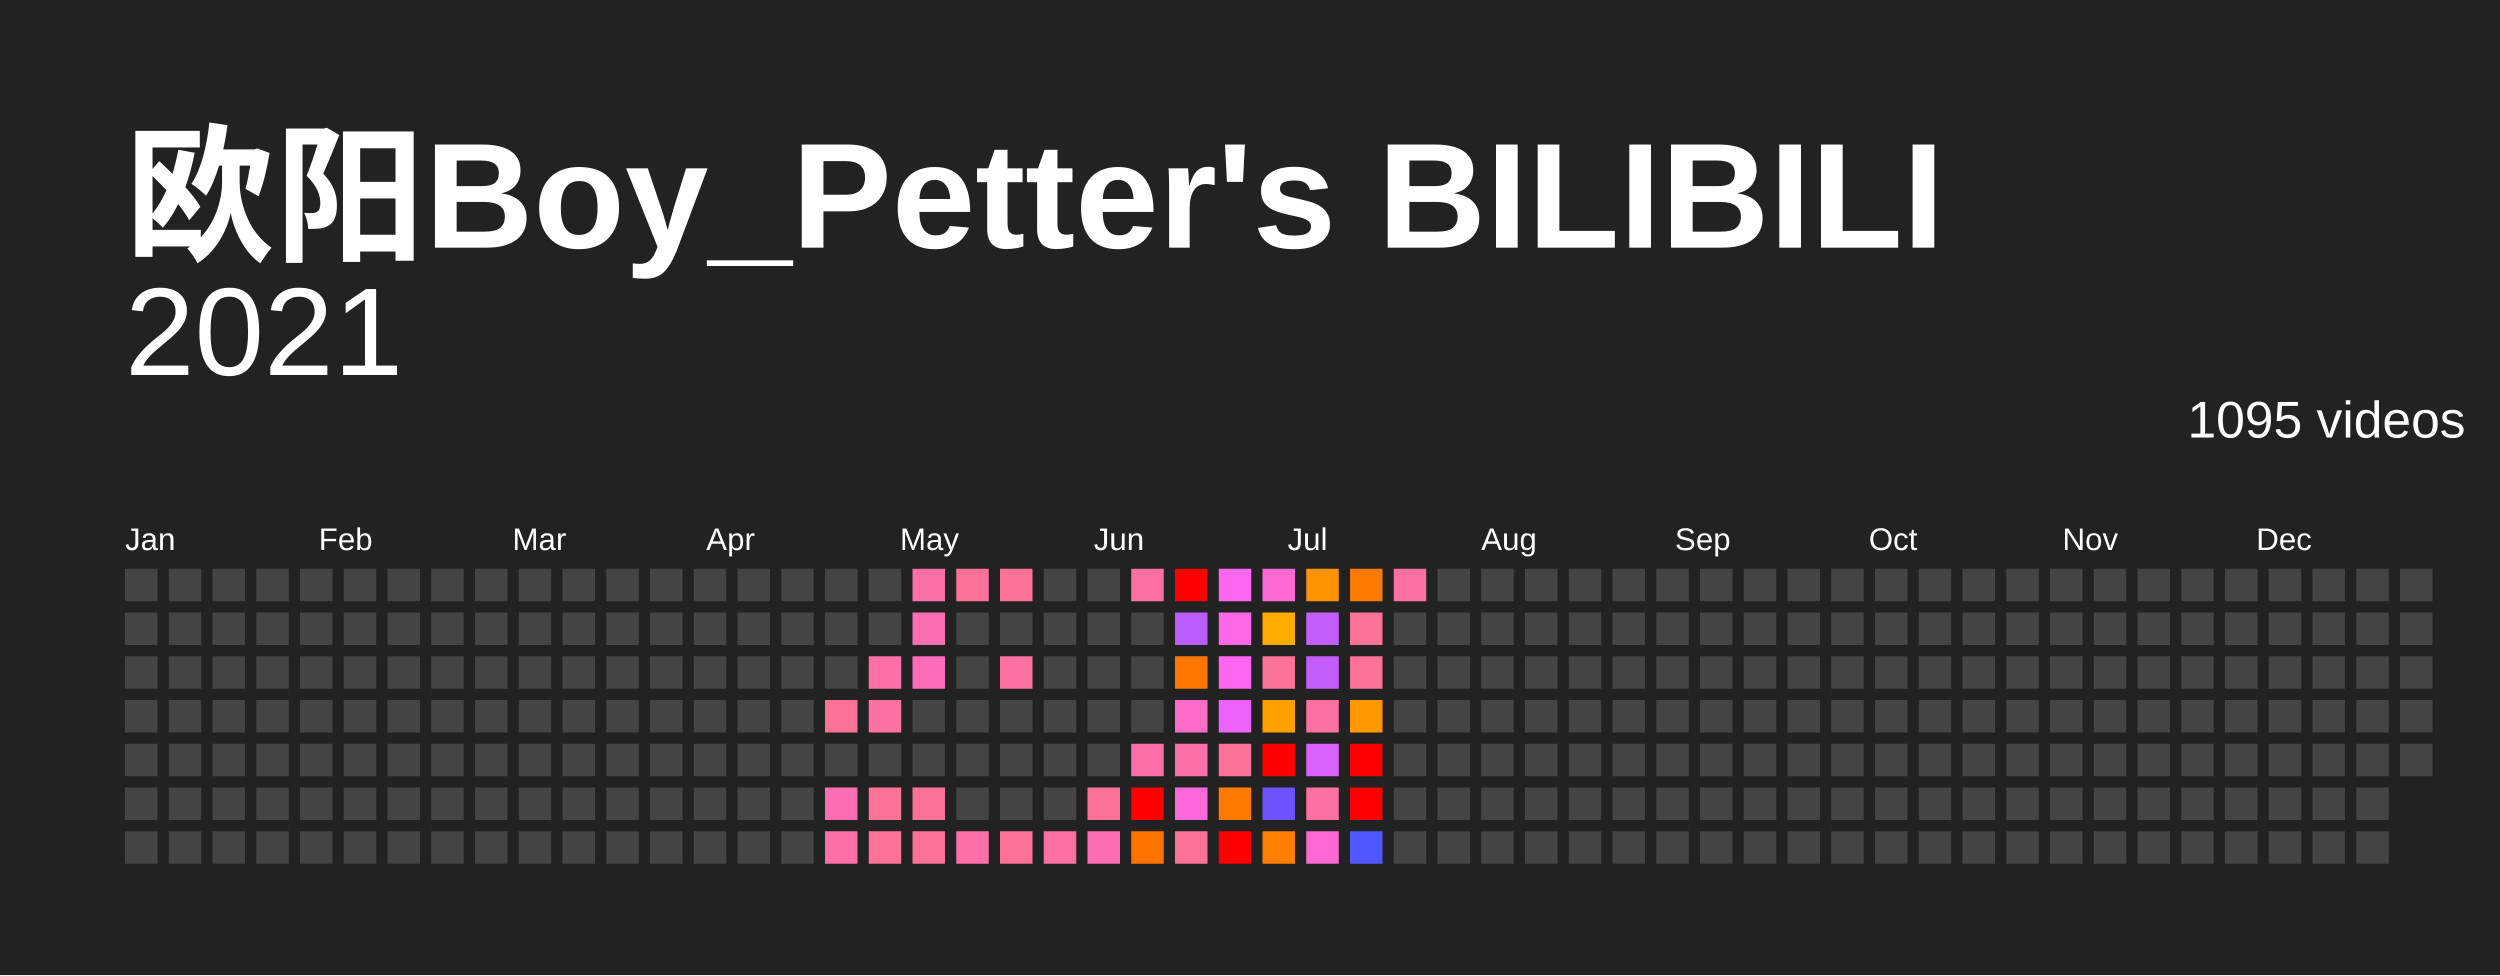
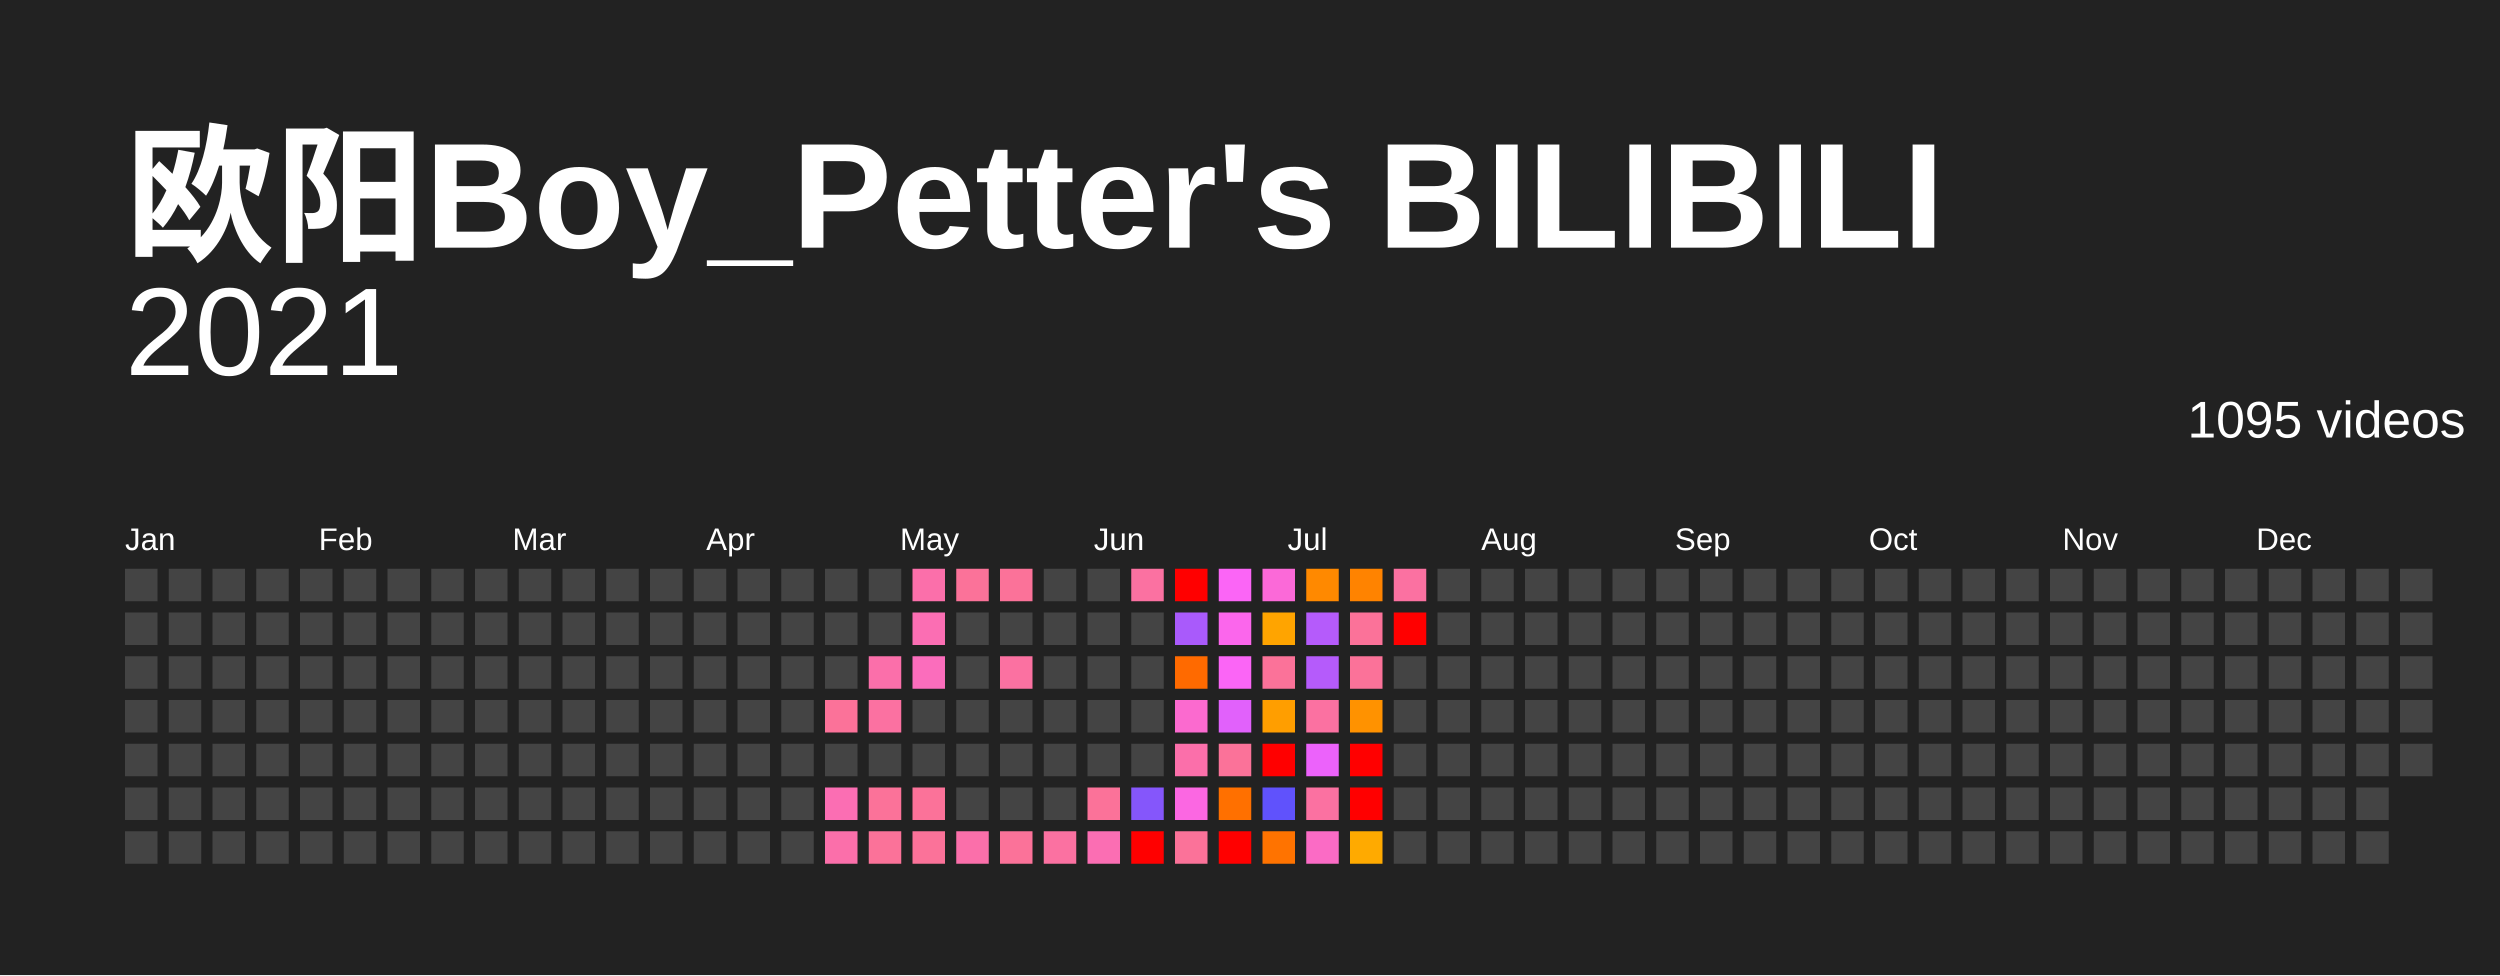
<svg xmlns="http://www.w3.org/2000/svg" baseProfile="full" height="78mm" version="1.1" viewBox="0,0,200,78" width="200mm">
  <defs />
  <rect fill="#222222" height="78" width="200" x="0" y="0" />
  <text fill="#FFFFFF" style="font-size:12px; font-family:Arial; font-weight:bold;" x="10" y="20">欧阳Boy_Petter's BILIBILI</text>
  <text alignment-baseline="hanging" fill="#FFFFFF" style="font-size:10.0px; font-family:Arial;" x="10" y="30">2021</text>
  <text alignment-baseline="hanging" fill="#FFFFFF" style="font-size:4.125px; font-family:Arial;" x="175" y="35">1095 videos</text>
  <text fill="#FFFFFF" style="font-size:2.5px; font-family:Arial" x="10.0" y="44">Jan</text>
  <text fill="#FFFFFF" style="font-size:2.5px; font-family:Arial" x="25.5" y="44">Feb</text>
  <text fill="#FFFFFF" style="font-size:2.5px; font-family:Arial" x="41.0" y="44">Mar</text>
  <text fill="#FFFFFF" style="font-size:2.5px; font-family:Arial" x="56.5" y="44">Apr</text>
  <text fill="#FFFFFF" style="font-size:2.5px; font-family:Arial" x="72.0" y="44">May</text>
  <text fill="#FFFFFF" style="font-size:2.5px; font-family:Arial" x="87.5" y="44">Jun</text>
  <text fill="#FFFFFF" style="font-size:2.5px; font-family:Arial" x="103.0" y="44">Jul</text>
  <text fill="#FFFFFF" style="font-size:2.5px; font-family:Arial" x="118.5" y="44">Aug</text>
  <text fill="#FFFFFF" style="font-size:2.5px; font-family:Arial" x="134.0" y="44">Sep</text>
  <text fill="#FFFFFF" style="font-size:2.5px; font-family:Arial" x="149.5" y="44">Oct</text>
  <text fill="#FFFFFF" style="font-size:2.5px; font-family:Arial" x="165.0" y="44">Nov</text>
  <text fill="#FFFFFF" style="font-size:2.5px; font-family:Arial" x="180.5" y="44">Dec</text>
  <rect fill="#444444" height="2.6" width="2.6" x="10.0" y="45.5" />
  <rect fill="#444444" height="2.6" width="2.6" x="10.0" y="49.0" />
  <rect fill="#444444" height="2.6" width="2.6" x="10.0" y="52.5" />
  <rect fill="#444444" height="2.6" width="2.6" x="10.0" y="56.0" />
  <rect fill="#444444" height="2.6" width="2.6" x="10.0" y="59.5" />
  <rect fill="#444444" height="2.6" width="2.6" x="10.0" y="63.0" />
  <rect fill="#444444" height="2.6" width="2.6" x="10.0" y="66.5" />
  <rect fill="#444444" height="2.6" width="2.6" x="13.5" y="45.5" />
  <rect fill="#444444" height="2.6" width="2.6" x="13.5" y="49.0" />
  <rect fill="#444444" height="2.6" width="2.6" x="13.5" y="52.5" />
  <rect fill="#444444" height="2.6" width="2.6" x="13.5" y="56.0" />
  <rect fill="#444444" height="2.6" width="2.6" x="13.5" y="59.5" />
  <rect fill="#444444" height="2.6" width="2.6" x="13.5" y="63.0" />
  <rect fill="#444444" height="2.6" width="2.6" x="13.5" y="66.5" />
  <rect fill="#444444" height="2.6" width="2.6" x="17.0" y="45.5" />
  <rect fill="#444444" height="2.6" width="2.6" x="17.0" y="49.0" />
  <rect fill="#444444" height="2.6" width="2.6" x="17.0" y="52.5" />
  <rect fill="#444444" height="2.6" width="2.6" x="17.0" y="56.0" />
  <rect fill="#444444" height="2.6" width="2.6" x="17.0" y="59.5" />
  <rect fill="#444444" height="2.6" width="2.6" x="17.0" y="63.0" />
  <rect fill="#444444" height="2.6" width="2.6" x="17.0" y="66.5" />
  <rect fill="#444444" height="2.6" width="2.6" x="20.5" y="45.5" />
  <rect fill="#444444" height="2.6" width="2.6" x="20.5" y="49.0" />
  <rect fill="#444444" height="2.6" width="2.6" x="20.5" y="52.5" />
  <rect fill="#444444" height="2.6" width="2.6" x="20.5" y="56.0" />
  <rect fill="#444444" height="2.6" width="2.6" x="20.5" y="59.5" />
  <rect fill="#444444" height="2.6" width="2.6" x="20.5" y="63.0" />
  <rect fill="#444444" height="2.6" width="2.6" x="20.5" y="66.5" />
  <rect fill="#444444" height="2.6" width="2.6" x="24.0" y="45.5" />
  <rect fill="#444444" height="2.6" width="2.6" x="24.0" y="49.0" />
  <rect fill="#444444" height="2.6" width="2.6" x="24.0" y="52.5" />
  <rect fill="#444444" height="2.6" width="2.6" x="24.0" y="56.0" />
  <rect fill="#444444" height="2.6" width="2.6" x="24.0" y="59.5" />
  <rect fill="#444444" height="2.6" width="2.6" x="24.0" y="63.0" />
  <rect fill="#444444" height="2.6" width="2.6" x="24.0" y="66.5" />
  <rect fill="#444444" height="2.6" width="2.6" x="27.5" y="45.5" />
  <rect fill="#444444" height="2.6" width="2.6" x="27.5" y="49.0" />
  <rect fill="#444444" height="2.6" width="2.6" x="27.5" y="52.5" />
  <rect fill="#444444" height="2.6" width="2.6" x="27.5" y="56.0" />
  <rect fill="#444444" height="2.6" width="2.6" x="27.5" y="59.5" />
  <rect fill="#444444" height="2.6" width="2.6" x="27.5" y="63.0" />
  <rect fill="#444444" height="2.6" width="2.6" x="27.5" y="66.5" />
  <rect fill="#444444" height="2.6" width="2.6" x="31.0" y="45.5" />
  <rect fill="#444444" height="2.6" width="2.6" x="31.0" y="49.0" />
  <rect fill="#444444" height="2.6" width="2.6" x="31.0" y="52.5" />
  <rect fill="#444444" height="2.6" width="2.6" x="31.0" y="56.0" />
  <rect fill="#444444" height="2.6" width="2.6" x="31.0" y="59.5" />
  <rect fill="#444444" height="2.6" width="2.6" x="31.0" y="63.0" />
  <rect fill="#444444" height="2.6" width="2.6" x="31.0" y="66.5" />
  <rect fill="#444444" height="2.6" width="2.6" x="34.5" y="45.5" />
  <rect fill="#444444" height="2.6" width="2.6" x="34.5" y="49.0" />
  <rect fill="#444444" height="2.6" width="2.6" x="34.5" y="52.5" />
  <rect fill="#444444" height="2.6" width="2.6" x="34.5" y="56.0" />
  <rect fill="#444444" height="2.6" width="2.6" x="34.5" y="59.5" />
  <rect fill="#444444" height="2.6" width="2.6" x="34.5" y="63.0" />
  <rect fill="#444444" height="2.6" width="2.6" x="34.5" y="66.5" />
  <rect fill="#444444" height="2.6" width="2.6" x="38.0" y="45.5" />
  <rect fill="#444444" height="2.6" width="2.6" x="38.0" y="49.0" />
  <rect fill="#444444" height="2.6" width="2.6" x="38.0" y="52.5" />
  <rect fill="#444444" height="2.6" width="2.6" x="38.0" y="56.0" />
  <rect fill="#444444" height="2.6" width="2.6" x="38.0" y="59.5" />
  <rect fill="#444444" height="2.6" width="2.6" x="38.0" y="63.0" />
  <rect fill="#444444" height="2.6" width="2.6" x="38.0" y="66.5" />
  <rect fill="#444444" height="2.6" width="2.6" x="41.5" y="45.5" />
  <rect fill="#444444" height="2.6" width="2.6" x="41.5" y="49.0" />
  <rect fill="#444444" height="2.6" width="2.6" x="41.5" y="52.5" />
  <rect fill="#444444" height="2.6" width="2.6" x="41.5" y="56.0" />
  <rect fill="#444444" height="2.6" width="2.6" x="41.5" y="59.5" />
  <rect fill="#444444" height="2.6" width="2.6" x="41.5" y="63.0" />
  <rect fill="#444444" height="2.6" width="2.6" x="41.5" y="66.5" />
  <rect fill="#444444" height="2.6" width="2.6" x="45.0" y="45.5" />
  <rect fill="#444444" height="2.6" width="2.6" x="45.0" y="49.0" />
  <rect fill="#444444" height="2.6" width="2.6" x="45.0" y="52.5" />
  <rect fill="#444444" height="2.6" width="2.6" x="45.0" y="56.0" />
  <rect fill="#444444" height="2.6" width="2.6" x="45.0" y="59.5" />
  <rect fill="#444444" height="2.6" width="2.6" x="45.0" y="63.0" />
  <rect fill="#444444" height="2.6" width="2.6" x="45.0" y="66.5" />
  <rect fill="#444444" height="2.6" width="2.6" x="48.5" y="45.5" />
  <rect fill="#444444" height="2.6" width="2.6" x="48.5" y="49.0" />
  <rect fill="#444444" height="2.6" width="2.6" x="48.5" y="52.5" />
  <rect fill="#444444" height="2.6" width="2.6" x="48.5" y="56.0" />
  <rect fill="#444444" height="2.6" width="2.6" x="48.5" y="59.5" />
  <rect fill="#444444" height="2.6" width="2.6" x="48.5" y="63.0" />
  <rect fill="#444444" height="2.6" width="2.6" x="48.5" y="66.5" />
  <rect fill="#444444" height="2.6" width="2.6" x="52.0" y="45.5" />
  <rect fill="#444444" height="2.6" width="2.6" x="52.0" y="49.0" />
  <rect fill="#444444" height="2.6" width="2.6" x="52.0" y="52.5" />
  <rect fill="#444444" height="2.6" width="2.6" x="52.0" y="56.0" />
  <rect fill="#444444" height="2.6" width="2.6" x="52.0" y="59.5" />
  <rect fill="#444444" height="2.6" width="2.6" x="52.0" y="63.0" />
  <rect fill="#444444" height="2.6" width="2.6" x="52.0" y="66.5" />
  <rect fill="#444444" height="2.6" width="2.6" x="55.5" y="45.5" />
  <rect fill="#444444" height="2.6" width="2.6" x="55.5" y="49.0" />
  <rect fill="#444444" height="2.6" width="2.6" x="55.5" y="52.5" />
  <rect fill="#444444" height="2.6" width="2.6" x="55.5" y="56.0" />
  <rect fill="#444444" height="2.6" width="2.6" x="55.5" y="59.5" />
  <rect fill="#444444" height="2.6" width="2.6" x="55.5" y="63.0" />
  <rect fill="#444444" height="2.6" width="2.6" x="55.5" y="66.5" />
  <rect fill="#444444" height="2.6" width="2.6" x="59.0" y="45.5" />
  <rect fill="#444444" height="2.6" width="2.6" x="59.0" y="49.0" />
  <rect fill="#444444" height="2.6" width="2.6" x="59.0" y="52.5" />
  <rect fill="#444444" height="2.6" width="2.6" x="59.0" y="56.0" />
  <rect fill="#444444" height="2.6" width="2.6" x="59.0" y="59.5" />
  <rect fill="#444444" height="2.6" width="2.6" x="59.0" y="63.0" />
  <rect fill="#444444" height="2.6" width="2.6" x="59.0" y="66.5" />
  <rect fill="#444444" height="2.6" width="2.6" x="62.5" y="45.5" />
  <rect fill="#444444" height="2.6" width="2.6" x="62.5" y="49.0" />
  <rect fill="#444444" height="2.6" width="2.6" x="62.5" y="52.5" />
  <rect fill="#444444" height="2.6" width="2.6" x="62.5" y="56.0" />
  <rect fill="#444444" height="2.6" width="2.6" x="62.5" y="59.5" />
  <rect fill="#444444" height="2.6" width="2.6" x="62.5" y="63.0" />
  <rect fill="#444444" height="2.6" width="2.6" x="62.5" y="66.5" />
  <rect fill="#444444" height="2.6" width="2.6" x="66.0" y="45.5" />
  <rect fill="#444444" height="2.6" width="2.6" x="66.0" y="49.0" />
  <rect fill="#444444" height="2.6" width="2.6" x="66.0" y="52.5" />
  <rect fill="#fb7299" height="2.6" width="2.6" x="66.0" y="56.0" />
  <rect fill="#444444" height="2.6" width="2.6" x="66.0" y="59.5" />
-   <rect fill="#fb6eb1" height="2.6" width="2.6" x="66.0" y="63.0" />
-   <rect fill="#fb70a9" height="2.6" width="2.6" x="66.0" y="66.5" />
+   <rect fill="#fb6eb3" height="2.6" width="2.6" x="66.0" y="63.0" />
+   <rect fill="#fb6faa" height="2.6" width="2.6" x="66.0" y="66.5" />
  <rect fill="#444444" height="2.6" width="2.6" x="69.5" y="45.5" />
  <rect fill="#444444" height="2.6" width="2.6" x="69.5" y="49.0" />
-   <rect fill="#fb70a9" height="2.6" width="2.6" x="69.5" y="52.5" />
+   <rect fill="#fb6faa" height="2.6" width="2.6" x="69.5" y="52.5" />
  <rect fill="#fb71a1" height="2.6" width="2.6" x="69.5" y="56.0" />
  <rect fill="#444444" height="2.6" width="2.6" x="69.5" y="59.5" />
  <rect fill="#fb7299" height="2.6" width="2.6" x="69.5" y="63.0" />
  <rect fill="#fb7299" height="2.6" width="2.6" x="69.5" y="66.5" />
-   <rect fill="#fb70a9" height="2.6" width="2.6" x="73.0" y="45.5" />
-   <rect fill="#fb6eb1" height="2.6" width="2.6" x="73.0" y="49.0" />
-   <rect fill="#fb6db9" height="2.6" width="2.6" x="73.0" y="52.5" />
+   <rect fill="#fb6faa" height="2.6" width="2.6" x="73.0" y="45.5" />
+   <rect fill="#fb6eb3" height="2.6" width="2.6" x="73.0" y="49.0" />
+   <rect fill="#fb6dbc" height="2.6" width="2.6" x="73.0" y="52.5" />
  <rect fill="#444444" height="2.6" width="2.6" x="73.0" y="56.0" />
  <rect fill="#444444" height="2.6" width="2.6" x="73.0" y="59.5" />
  <rect fill="#fb7299" height="2.6" width="2.6" x="73.0" y="63.0" />
  <rect fill="#fb7299" height="2.6" width="2.6" x="73.0" y="66.5" />
  <rect fill="#fb7299" height="2.6" width="2.6" x="76.5" y="45.5" />
  <rect fill="#444444" height="2.6" width="2.6" x="76.5" y="49.0" />
  <rect fill="#444444" height="2.6" width="2.6" x="76.5" y="52.5" />
  <rect fill="#444444" height="2.6" width="2.6" x="76.5" y="56.0" />
  <rect fill="#444444" height="2.6" width="2.6" x="76.5" y="59.5" />
  <rect fill="#444444" height="2.6" width="2.6" x="76.5" y="63.0" />
-   <rect fill="#fb70a9" height="2.6" width="2.6" x="76.5" y="66.5" />
+   <rect fill="#fb6faa" height="2.6" width="2.6" x="76.5" y="66.5" />
  <rect fill="#fb7299" height="2.6" width="2.6" x="80.0" y="45.5" />
  <rect fill="#444444" height="2.6" width="2.6" x="80.0" y="49.0" />
  <rect fill="#fb71a1" height="2.6" width="2.6" x="80.0" y="52.5" />
  <rect fill="#444444" height="2.6" width="2.6" x="80.0" y="56.0" />
  <rect fill="#444444" height="2.6" width="2.6" x="80.0" y="59.5" />
  <rect fill="#444444" height="2.6" width="2.6" x="80.0" y="63.0" />
  <rect fill="#fb7299" height="2.6" width="2.6" x="80.0" y="66.5" />
  <rect fill="#444444" height="2.6" width="2.6" x="83.5" y="45.5" />
  <rect fill="#444444" height="2.6" width="2.6" x="83.5" y="49.0" />
  <rect fill="#444444" height="2.6" width="2.6" x="83.5" y="52.5" />
  <rect fill="#444444" height="2.6" width="2.6" x="83.5" y="56.0" />
  <rect fill="#444444" height="2.6" width="2.6" x="83.5" y="59.5" />
  <rect fill="#444444" height="2.6" width="2.6" x="83.5" y="63.0" />
  <rect fill="#fb71a1" height="2.6" width="2.6" x="83.5" y="66.5" />
  <rect fill="#444444" height="2.6" width="2.6" x="87.0" y="45.5" />
  <rect fill="#444444" height="2.6" width="2.6" x="87.0" y="49.0" />
  <rect fill="#444444" height="2.6" width="2.6" x="87.0" y="52.5" />
  <rect fill="#444444" height="2.6" width="2.6" x="87.0" y="56.0" />
  <rect fill="#444444" height="2.6" width="2.6" x="87.0" y="59.5" />
  <rect fill="#fb7299" height="2.6" width="2.6" x="87.0" y="63.0" />
-   <rect fill="#fb6eb1" height="2.6" width="2.6" x="87.0" y="66.5" />
+   <rect fill="#fb6eb3" height="2.6" width="2.6" x="87.0" y="66.5" />
  <rect fill="#fb71a1" height="2.6" width="2.6" x="90.5" y="45.5" />
  <rect fill="#444444" height="2.6" width="2.6" x="90.5" y="49.0" />
  <rect fill="#444444" height="2.6" width="2.6" x="90.5" y="52.5" />
  <rect fill="#444444" height="2.6" width="2.6" x="90.5" y="56.0" />
-   <rect fill="#fb70a9" height="2.6" width="2.6" x="90.5" y="59.5" />
-   <rect fill="red" height="2.6" width="2.6" x="90.5" y="63.0" />
-   <rect fill="#ff7300" height="2.6" width="2.6" x="90.5" y="66.5" />
+   <rect fill="#444444" height="2.6" width="2.6" x="90.5" y="59.5" />
+   <rect fill="#8556fb" height="2.6" width="2.6" x="90.5" y="63.0" />
+   <rect fill="red" height="2.6" width="2.6" x="90.5" y="66.5" />
  <rect fill="red" height="2.6" width="2.6" x="94.0" y="45.5" />
-   <rect fill="#b95cfb" height="2.6" width="2.6" x="94.0" y="49.0" />
-   <rect fill="#ff7600" height="2.6" width="2.6" x="94.0" y="52.5" />
-   <rect fill="#fb6bca" height="2.6" width="2.6" x="94.0" y="56.0" />
-   <rect fill="#fb70a9" height="2.6" width="2.6" x="94.0" y="59.5" />
-   <rect fill="#fb68dc" height="2.6" width="2.6" x="94.0" y="63.0" />
+   <rect fill="#a95afb" height="2.6" width="2.6" x="94.0" y="49.0" />
+   <rect fill="#ff6a00" height="2.6" width="2.6" x="94.0" y="52.5" />
+   <rect fill="#fb6acf" height="2.6" width="2.6" x="94.0" y="56.0" />
+   <rect fill="#fb6faa" height="2.6" width="2.6" x="94.0" y="59.5" />
+   <rect fill="#fb67e2" height="2.6" width="2.6" x="94.0" y="63.0" />
  <rect fill="#fb7299" height="2.6" width="2.6" x="94.0" y="66.5" />
-   <rect fill="#fb66ee" height="2.6" width="2.6" x="97.5" y="45.5" />
-   <rect fill="#fb67e5" height="2.6" width="2.6" x="97.5" y="49.0" />
-   <rect fill="#fb66ee" height="2.6" width="2.6" x="97.5" y="52.5" />
-   <rect fill="#ec62fb" height="2.6" width="2.6" x="97.5" y="56.0" />
+   <rect fill="#fb65f6" height="2.6" width="2.6" x="97.5" y="45.5" />
+   <rect fill="#fb66ec" height="2.6" width="2.6" x="97.5" y="49.0" />
+   <rect fill="#fb65f6" height="2.6" width="2.6" x="97.5" y="52.5" />
+   <rect fill="#e161fb" height="2.6" width="2.6" x="97.5" y="56.0" />
  <rect fill="#fb7299" height="2.6" width="2.6" x="97.5" y="59.5" />
-   <rect fill="#ff7b00" height="2.6" width="2.6" x="97.5" y="63.0" />
+   <rect fill="#ff7000" height="2.6" width="2.6" x="97.5" y="63.0" />
  <rect fill="red" height="2.6" width="2.6" x="97.5" y="66.5" />
-   <rect fill="#fb69d3" height="2.6" width="2.6" x="101.0" y="45.5" />
-   <rect fill="#ffab00" height="2.6" width="2.6" x="101.0" y="49.0" />
+   <rect fill="#fb69d8" height="2.6" width="2.6" x="101.0" y="45.5" />
+   <rect fill="#ffa400" height="2.6" width="2.6" x="101.0" y="49.0" />
  <rect fill="#fb7299" height="2.6" width="2.6" x="101.0" y="52.5" />
-   <rect fill="#ffa000" height="2.6" width="2.6" x="101.0" y="56.0" />
+   <rect fill="#ff9e00" height="2.6" width="2.6" x="101.0" y="56.0" />
  <rect fill="red" height="2.6" width="2.6" x="101.0" y="59.5" />
-   <rect fill="#6c53fb" height="2.6" width="2.6" x="101.0" y="63.0" />
-   <rect fill="#ff7e00" height="2.6" width="2.6" x="101.0" y="66.5" />
-   <rect fill="#ff9200" height="2.6" width="2.6" x="104.5" y="45.5" />
-   <rect fill="#c45dfb" height="2.6" width="2.6" x="104.5" y="49.0" />
-   <rect fill="#c45dfb" height="2.6" width="2.6" x="104.5" y="52.5" />
+   <rect fill="#6052fc" height="2.6" width="2.6" x="101.0" y="63.0" />
+   <rect fill="#ff7300" height="2.6" width="2.6" x="101.0" y="66.5" />
+   <rect fill="#ff8900" height="2.6" width="2.6" x="104.5" y="45.5" />
+   <rect fill="#b55bfb" height="2.6" width="2.6" x="104.5" y="49.0" />
+   <rect fill="#b55bfb" height="2.6" width="2.6" x="104.5" y="52.5" />
  <rect fill="#fb71a1" height="2.6" width="2.6" x="104.5" y="56.0" />
-   <rect fill="#d860fb" height="2.6" width="2.6" x="104.5" y="59.5" />
+   <rect fill="#ec62fb" height="2.6" width="2.6" x="104.5" y="59.5" />
  <rect fill="#fb71a1" height="2.6" width="2.6" x="104.5" y="63.0" />
-   <rect fill="#fb69d3" height="2.6" width="2.6" x="104.5" y="66.5" />
-   <rect fill="#ff7b00" height="2.6" width="2.6" x="108.0" y="45.5" />
+   <rect fill="#fb6bc5" height="2.6" width="2.6" x="104.5" y="66.5" />
+   <rect fill="#ff8300" height="2.6" width="2.6" x="108.0" y="45.5" />
  <rect fill="#fb7299" height="2.6" width="2.6" x="108.0" y="49.0" />
  <rect fill="#fb7299" height="2.6" width="2.6" x="108.0" y="52.5" />
-   <rect fill="#ff9700" height="2.6" width="2.6" x="108.0" y="56.0" />
+   <rect fill="#ff9200" height="2.6" width="2.6" x="108.0" y="56.0" />
  <rect fill="red" height="2.6" width="2.6" x="108.0" y="59.5" />
  <rect fill="red" height="2.6" width="2.6" x="108.0" y="63.0" />
-   <rect fill="#5057fc" height="2.6" width="2.6" x="108.0" y="66.5" />
+   <rect fill="#ffaa00" height="2.6" width="2.6" x="108.0" y="66.5" />
  <rect fill="#fb71a1" height="2.6" width="2.6" x="111.5" y="45.5" />
-   <rect fill="#444444" height="2.6" width="2.6" x="111.5" y="49.0" />
+   <rect fill="red" height="2.6" width="2.6" x="111.5" y="49.0" />
  <rect fill="#444444" height="2.6" width="2.6" x="111.5" y="52.5" />
  <rect fill="#444444" height="2.6" width="2.6" x="111.5" y="56.0" />
  <rect fill="#444444" height="2.6" width="2.6" x="111.5" y="59.5" />
  <rect fill="#444444" height="2.6" width="2.6" x="111.5" y="63.0" />
  <rect fill="#444444" height="2.6" width="2.6" x="111.5" y="66.5" />
  <rect fill="#444444" height="2.6" width="2.6" x="115.0" y="45.5" />
  <rect fill="#444444" height="2.6" width="2.6" x="115.0" y="49.0" />
  <rect fill="#444444" height="2.6" width="2.6" x="115.0" y="52.5" />
  <rect fill="#444444" height="2.6" width="2.6" x="115.0" y="56.0" />
  <rect fill="#444444" height="2.6" width="2.6" x="115.0" y="59.5" />
  <rect fill="#444444" height="2.6" width="2.6" x="115.0" y="63.0" />
  <rect fill="#444444" height="2.6" width="2.6" x="115.0" y="66.5" />
  <rect fill="#444444" height="2.6" width="2.6" x="118.5" y="45.5" />
  <rect fill="#444444" height="2.6" width="2.6" x="118.5" y="49.0" />
  <rect fill="#444444" height="2.6" width="2.6" x="118.5" y="52.5" />
  <rect fill="#444444" height="2.6" width="2.6" x="118.5" y="56.0" />
  <rect fill="#444444" height="2.6" width="2.6" x="118.5" y="59.5" />
  <rect fill="#444444" height="2.6" width="2.6" x="118.5" y="63.0" />
  <rect fill="#444444" height="2.6" width="2.6" x="118.5" y="66.5" />
  <rect fill="#444444" height="2.6" width="2.6" x="122.0" y="45.5" />
  <rect fill="#444444" height="2.6" width="2.6" x="122.0" y="49.0" />
  <rect fill="#444444" height="2.6" width="2.6" x="122.0" y="52.5" />
  <rect fill="#444444" height="2.6" width="2.6" x="122.0" y="56.0" />
  <rect fill="#444444" height="2.6" width="2.6" x="122.0" y="59.5" />
  <rect fill="#444444" height="2.6" width="2.6" x="122.0" y="63.0" />
  <rect fill="#444444" height="2.6" width="2.6" x="122.0" y="66.5" />
  <rect fill="#444444" height="2.6" width="2.6" x="125.5" y="45.5" />
  <rect fill="#444444" height="2.6" width="2.6" x="125.5" y="49.0" />
  <rect fill="#444444" height="2.6" width="2.6" x="125.5" y="52.5" />
  <rect fill="#444444" height="2.6" width="2.6" x="125.5" y="56.0" />
  <rect fill="#444444" height="2.6" width="2.6" x="125.5" y="59.5" />
  <rect fill="#444444" height="2.6" width="2.6" x="125.5" y="63.0" />
  <rect fill="#444444" height="2.6" width="2.6" x="125.5" y="66.5" />
  <rect fill="#444444" height="2.6" width="2.6" x="129.0" y="45.5" />
  <rect fill="#444444" height="2.6" width="2.6" x="129.0" y="49.0" />
  <rect fill="#444444" height="2.6" width="2.6" x="129.0" y="52.5" />
  <rect fill="#444444" height="2.6" width="2.6" x="129.0" y="56.0" />
  <rect fill="#444444" height="2.6" width="2.6" x="129.0" y="59.5" />
  <rect fill="#444444" height="2.6" width="2.6" x="129.0" y="63.0" />
  <rect fill="#444444" height="2.6" width="2.6" x="129.0" y="66.5" />
  <rect fill="#444444" height="2.6" width="2.6" x="132.5" y="45.5" />
  <rect fill="#444444" height="2.6" width="2.6" x="132.5" y="49.0" />
  <rect fill="#444444" height="2.6" width="2.6" x="132.5" y="52.5" />
  <rect fill="#444444" height="2.6" width="2.6" x="132.5" y="56.0" />
  <rect fill="#444444" height="2.6" width="2.6" x="132.5" y="59.5" />
  <rect fill="#444444" height="2.6" width="2.6" x="132.5" y="63.0" />
  <rect fill="#444444" height="2.6" width="2.6" x="132.5" y="66.5" />
  <rect fill="#444444" height="2.6" width="2.6" x="136.0" y="45.5" />
  <rect fill="#444444" height="2.6" width="2.6" x="136.0" y="49.0" />
  <rect fill="#444444" height="2.6" width="2.6" x="136.0" y="52.5" />
  <rect fill="#444444" height="2.6" width="2.6" x="136.0" y="56.0" />
  <rect fill="#444444" height="2.6" width="2.6" x="136.0" y="59.5" />
  <rect fill="#444444" height="2.6" width="2.6" x="136.0" y="63.0" />
  <rect fill="#444444" height="2.6" width="2.6" x="136.0" y="66.5" />
  <rect fill="#444444" height="2.6" width="2.6" x="139.5" y="45.5" />
  <rect fill="#444444" height="2.6" width="2.6" x="139.5" y="49.0" />
  <rect fill="#444444" height="2.6" width="2.6" x="139.5" y="52.5" />
  <rect fill="#444444" height="2.6" width="2.6" x="139.5" y="56.0" />
  <rect fill="#444444" height="2.6" width="2.6" x="139.5" y="59.5" />
  <rect fill="#444444" height="2.6" width="2.6" x="139.5" y="63.0" />
  <rect fill="#444444" height="2.6" width="2.6" x="139.5" y="66.5" />
  <rect fill="#444444" height="2.6" width="2.6" x="143.0" y="45.5" />
  <rect fill="#444444" height="2.6" width="2.6" x="143.0" y="49.0" />
  <rect fill="#444444" height="2.6" width="2.6" x="143.0" y="52.5" />
  <rect fill="#444444" height="2.6" width="2.6" x="143.0" y="56.0" />
  <rect fill="#444444" height="2.6" width="2.6" x="143.0" y="59.5" />
  <rect fill="#444444" height="2.6" width="2.6" x="143.0" y="63.0" />
  <rect fill="#444444" height="2.6" width="2.6" x="143.0" y="66.5" />
  <rect fill="#444444" height="2.6" width="2.6" x="146.5" y="45.5" />
  <rect fill="#444444" height="2.6" width="2.6" x="146.5" y="49.0" />
  <rect fill="#444444" height="2.6" width="2.6" x="146.5" y="52.5" />
  <rect fill="#444444" height="2.6" width="2.6" x="146.5" y="56.0" />
  <rect fill="#444444" height="2.6" width="2.6" x="146.5" y="59.5" />
  <rect fill="#444444" height="2.6" width="2.6" x="146.5" y="63.0" />
  <rect fill="#444444" height="2.6" width="2.6" x="146.5" y="66.5" />
  <rect fill="#444444" height="2.6" width="2.6" x="150.0" y="45.5" />
  <rect fill="#444444" height="2.6" width="2.6" x="150.0" y="49.0" />
  <rect fill="#444444" height="2.6" width="2.6" x="150.0" y="52.5" />
  <rect fill="#444444" height="2.6" width="2.6" x="150.0" y="56.0" />
  <rect fill="#444444" height="2.6" width="2.6" x="150.0" y="59.5" />
  <rect fill="#444444" height="2.6" width="2.6" x="150.0" y="63.0" />
  <rect fill="#444444" height="2.6" width="2.6" x="150.0" y="66.5" />
  <rect fill="#444444" height="2.6" width="2.6" x="153.5" y="45.5" />
  <rect fill="#444444" height="2.6" width="2.6" x="153.5" y="49.0" />
  <rect fill="#444444" height="2.6" width="2.6" x="153.5" y="52.5" />
  <rect fill="#444444" height="2.6" width="2.6" x="153.5" y="56.0" />
  <rect fill="#444444" height="2.6" width="2.6" x="153.5" y="59.5" />
  <rect fill="#444444" height="2.6" width="2.6" x="153.5" y="63.0" />
  <rect fill="#444444" height="2.6" width="2.6" x="153.5" y="66.5" />
  <rect fill="#444444" height="2.6" width="2.6" x="157.0" y="45.5" />
  <rect fill="#444444" height="2.6" width="2.6" x="157.0" y="49.0" />
  <rect fill="#444444" height="2.6" width="2.6" x="157.0" y="52.5" />
  <rect fill="#444444" height="2.6" width="2.6" x="157.0" y="56.0" />
  <rect fill="#444444" height="2.6" width="2.6" x="157.0" y="59.5" />
  <rect fill="#444444" height="2.6" width="2.6" x="157.0" y="63.0" />
  <rect fill="#444444" height="2.6" width="2.6" x="157.0" y="66.5" />
  <rect fill="#444444" height="2.6" width="2.6" x="160.5" y="45.5" />
  <rect fill="#444444" height="2.6" width="2.6" x="160.5" y="49.0" />
  <rect fill="#444444" height="2.6" width="2.6" x="160.5" y="52.5" />
  <rect fill="#444444" height="2.6" width="2.6" x="160.5" y="56.0" />
  <rect fill="#444444" height="2.6" width="2.6" x="160.5" y="59.5" />
  <rect fill="#444444" height="2.6" width="2.6" x="160.5" y="63.0" />
  <rect fill="#444444" height="2.6" width="2.6" x="160.5" y="66.5" />
  <rect fill="#444444" height="2.6" width="2.6" x="164.0" y="45.5" />
  <rect fill="#444444" height="2.6" width="2.6" x="164.0" y="49.0" />
  <rect fill="#444444" height="2.6" width="2.6" x="164.0" y="52.5" />
  <rect fill="#444444" height="2.6" width="2.6" x="164.0" y="56.0" />
  <rect fill="#444444" height="2.6" width="2.6" x="164.0" y="59.5" />
  <rect fill="#444444" height="2.6" width="2.6" x="164.0" y="63.0" />
  <rect fill="#444444" height="2.6" width="2.6" x="164.0" y="66.5" />
  <rect fill="#444444" height="2.6" width="2.6" x="167.5" y="45.5" />
  <rect fill="#444444" height="2.6" width="2.6" x="167.5" y="49.0" />
  <rect fill="#444444" height="2.6" width="2.6" x="167.5" y="52.5" />
  <rect fill="#444444" height="2.6" width="2.6" x="167.5" y="56.0" />
  <rect fill="#444444" height="2.6" width="2.6" x="167.5" y="59.5" />
  <rect fill="#444444" height="2.6" width="2.6" x="167.5" y="63.0" />
  <rect fill="#444444" height="2.6" width="2.6" x="167.5" y="66.5" />
  <rect fill="#444444" height="2.6" width="2.6" x="171.0" y="45.5" />
  <rect fill="#444444" height="2.6" width="2.6" x="171.0" y="49.0" />
  <rect fill="#444444" height="2.6" width="2.6" x="171.0" y="52.5" />
  <rect fill="#444444" height="2.6" width="2.6" x="171.0" y="56.0" />
  <rect fill="#444444" height="2.6" width="2.6" x="171.0" y="59.5" />
  <rect fill="#444444" height="2.6" width="2.6" x="171.0" y="63.0" />
  <rect fill="#444444" height="2.6" width="2.6" x="171.0" y="66.5" />
  <rect fill="#444444" height="2.6" width="2.6" x="174.5" y="45.5" />
  <rect fill="#444444" height="2.6" width="2.6" x="174.5" y="49.0" />
  <rect fill="#444444" height="2.6" width="2.6" x="174.5" y="52.5" />
  <rect fill="#444444" height="2.6" width="2.6" x="174.5" y="56.0" />
  <rect fill="#444444" height="2.6" width="2.6" x="174.5" y="59.5" />
  <rect fill="#444444" height="2.6" width="2.6" x="174.5" y="63.0" />
  <rect fill="#444444" height="2.6" width="2.6" x="174.5" y="66.5" />
  <rect fill="#444444" height="2.6" width="2.6" x="178.0" y="45.5" />
  <rect fill="#444444" height="2.6" width="2.6" x="178.0" y="49.0" />
  <rect fill="#444444" height="2.6" width="2.6" x="178.0" y="52.5" />
  <rect fill="#444444" height="2.6" width="2.6" x="178.0" y="56.0" />
  <rect fill="#444444" height="2.6" width="2.6" x="178.0" y="59.5" />
  <rect fill="#444444" height="2.6" width="2.6" x="178.0" y="63.0" />
  <rect fill="#444444" height="2.6" width="2.6" x="178.0" y="66.5" />
  <rect fill="#444444" height="2.6" width="2.6" x="181.5" y="45.5" />
  <rect fill="#444444" height="2.6" width="2.6" x="181.5" y="49.0" />
  <rect fill="#444444" height="2.6" width="2.6" x="181.5" y="52.5" />
  <rect fill="#444444" height="2.6" width="2.6" x="181.5" y="56.0" />
  <rect fill="#444444" height="2.6" width="2.6" x="181.5" y="59.5" />
  <rect fill="#444444" height="2.6" width="2.6" x="181.5" y="63.0" />
  <rect fill="#444444" height="2.6" width="2.6" x="181.5" y="66.5" />
  <rect fill="#444444" height="2.6" width="2.6" x="185.0" y="45.5" />
  <rect fill="#444444" height="2.6" width="2.6" x="185.0" y="49.0" />
  <rect fill="#444444" height="2.6" width="2.6" x="185.0" y="52.5" />
  <rect fill="#444444" height="2.6" width="2.6" x="185.0" y="56.0" />
  <rect fill="#444444" height="2.6" width="2.6" x="185.0" y="59.5" />
  <rect fill="#444444" height="2.6" width="2.6" x="185.0" y="63.0" />
  <rect fill="#444444" height="2.6" width="2.6" x="185.0" y="66.5" />
  <rect fill="#444444" height="2.6" width="2.6" x="188.5" y="45.5" />
  <rect fill="#444444" height="2.6" width="2.6" x="188.5" y="49.0" />
  <rect fill="#444444" height="2.6" width="2.6" x="188.5" y="52.5" />
  <rect fill="#444444" height="2.6" width="2.6" x="188.5" y="56.0" />
  <rect fill="#444444" height="2.6" width="2.6" x="188.5" y="59.5" />
  <rect fill="#444444" height="2.6" width="2.6" x="188.5" y="63.0" />
  <rect fill="#444444" height="2.6" width="2.6" x="188.5" y="66.5" />
  <rect fill="#444444" height="2.6" width="2.6" x="192.0" y="45.5" />
  <rect fill="#444444" height="2.6" width="2.6" x="192.0" y="49.0" />
  <rect fill="#444444" height="2.6" width="2.6" x="192.0" y="52.5" />
  <rect fill="#444444" height="2.6" width="2.6" x="192.0" y="56.0" />
  <rect fill="#444444" height="2.6" width="2.6" x="192.0" y="59.5" />
</svg>
